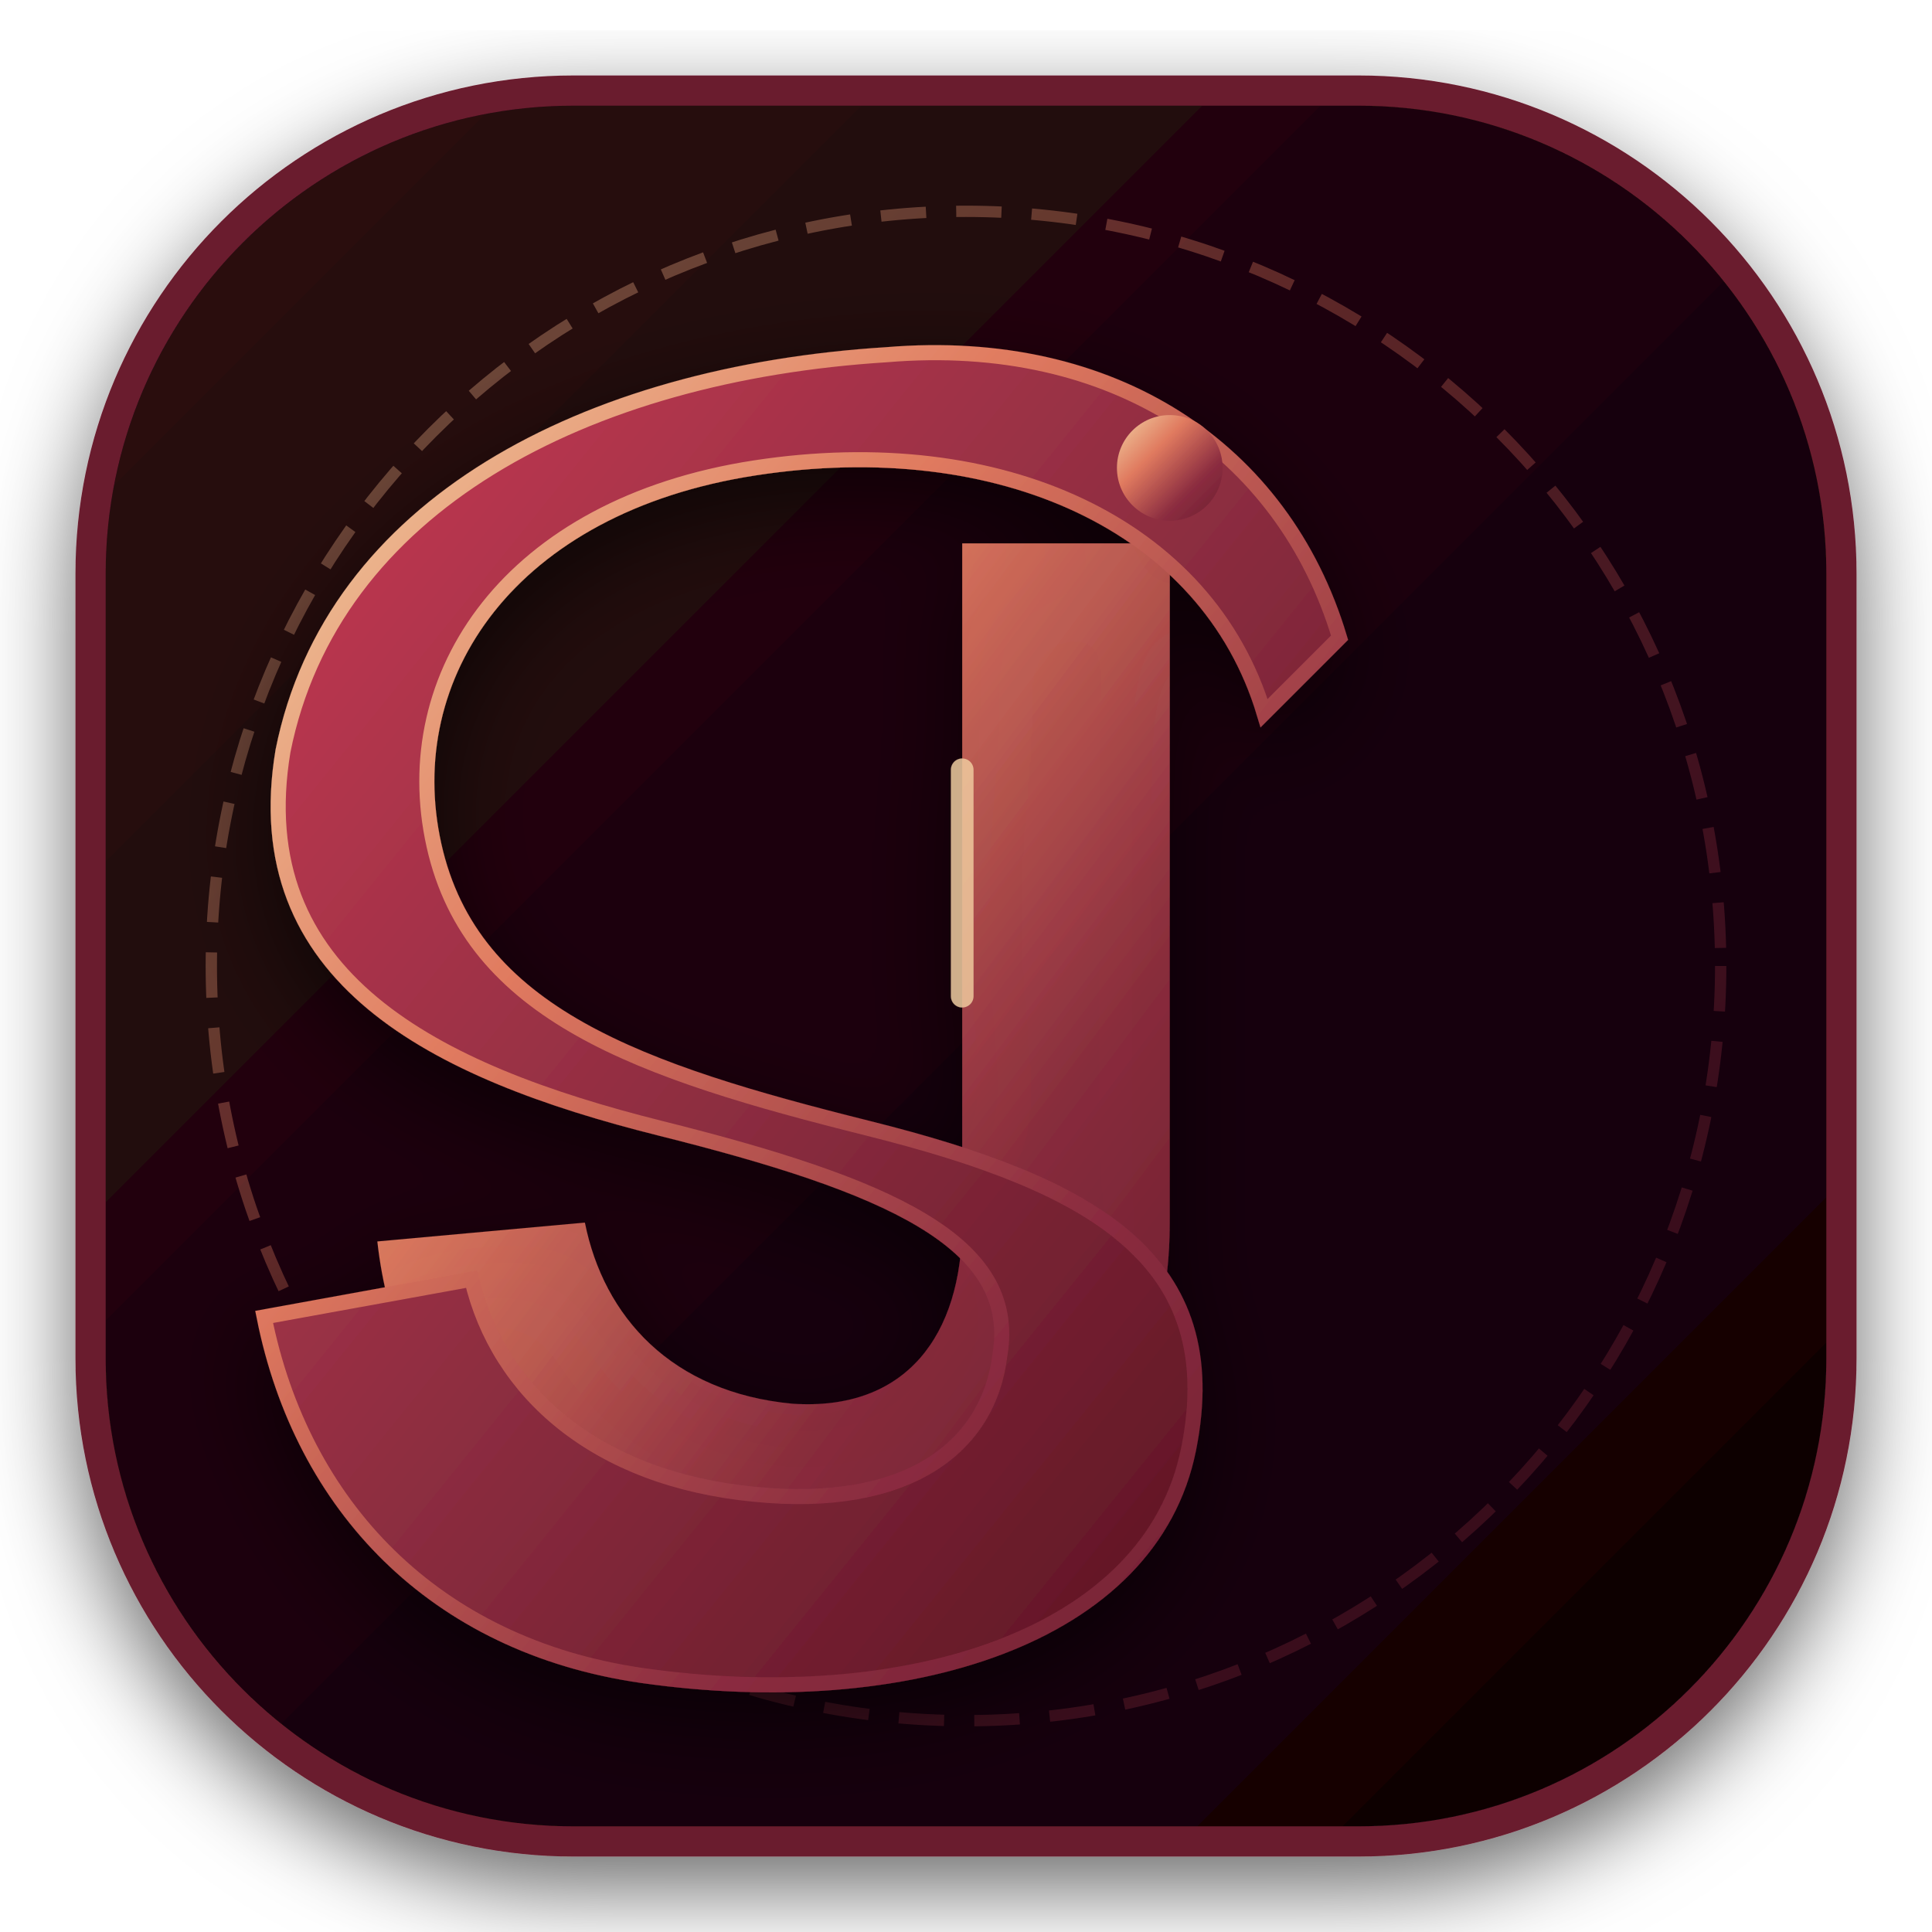
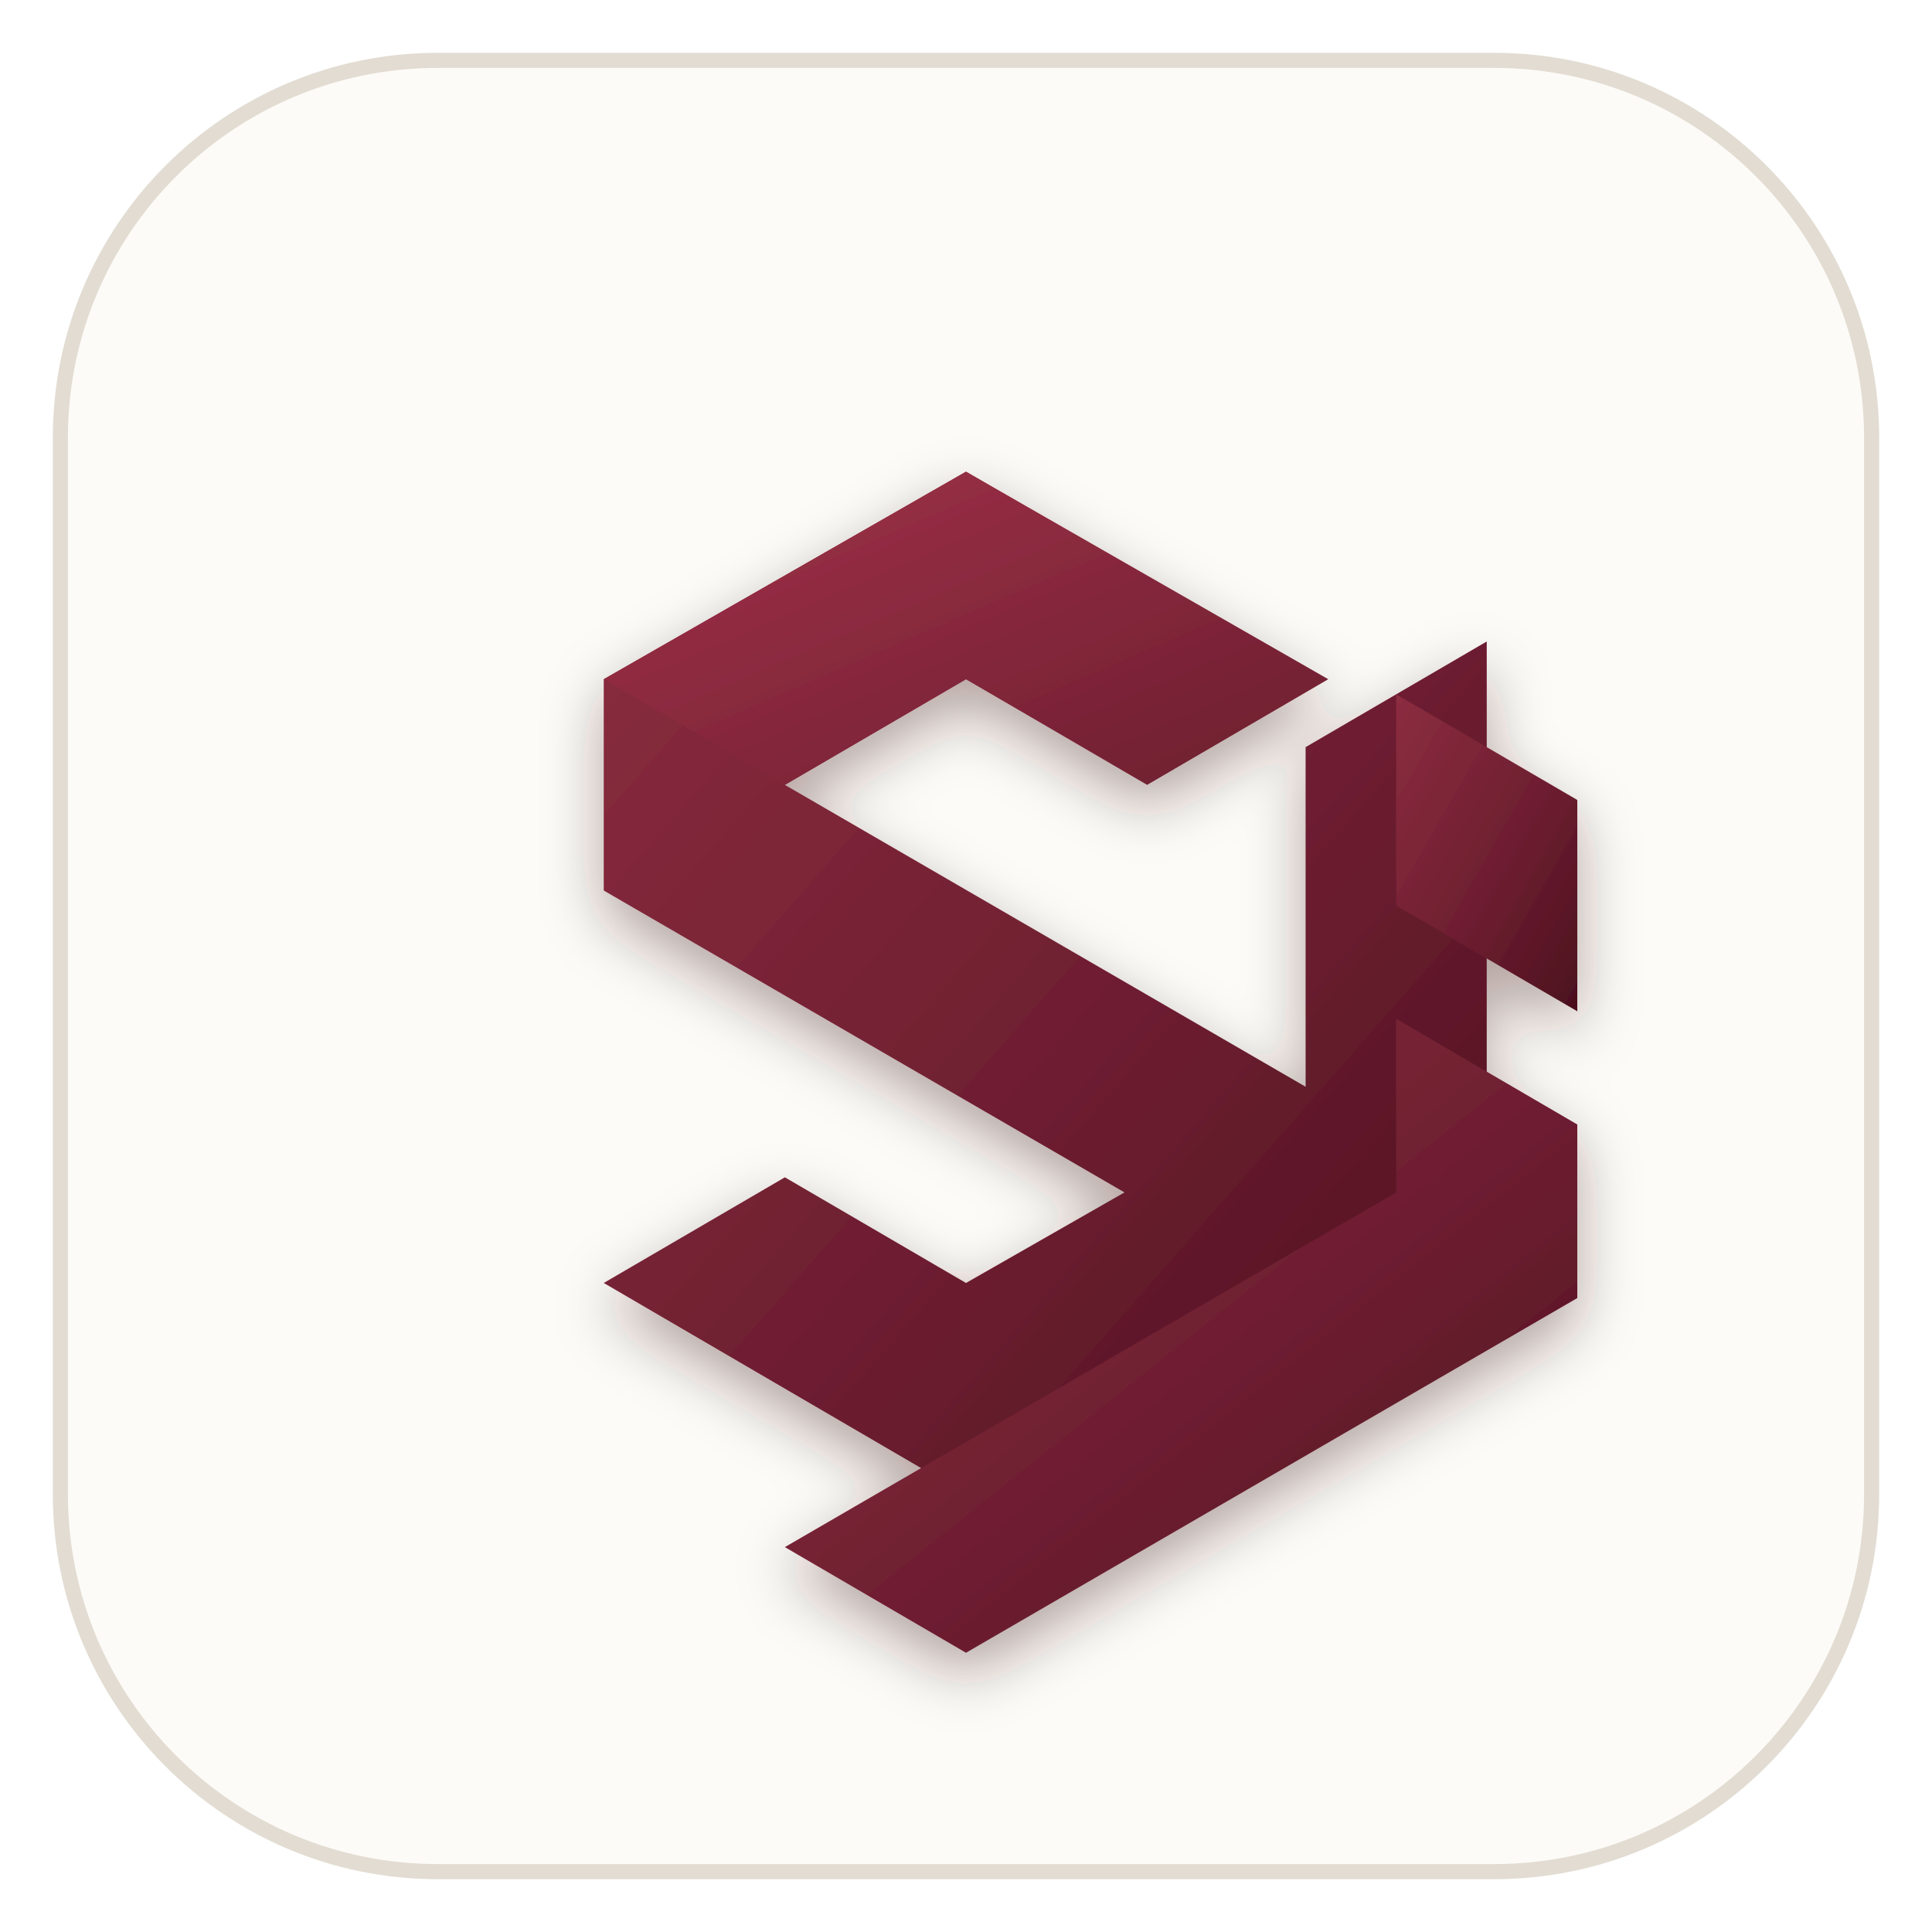
<svg xmlns="http://www.w3.org/2000/svg" viewBox="0 0 512 512" width="100%" height="100%">
  <defs>
-     <linearGradient id="bgGrad" x1="0%" y1="0%" x2="100%" y2="100%">
-       <stop offset="0%" stop-color="#2D0B13" />
-       <stop offset="50%" stop-color="#1A0409" />
-       <stop offset="100%" stop-color="#0E0205" />
+     <linearGradient id="maroonHexGrad" x1="0%" y1="0%" x2="100%" y2="100%">
+       <stop offset="0%" stop-color="#8C2D40" />
+       <stop offset="60%" stop-color="#6B1D2F" />
+       <stop offset="100%" stop-color="#4A101E" />
    </linearGradient>
-     <linearGradient id="goldGrad" x1="0%" y1="0%" x2="100%" y2="100%">
-       <stop offset="0%" stop-color="#F2D2A4" />
-       <stop offset="35%" stop-color="#E07A5F" />
-       <stop offset="70%" stop-color="#8C2D40" />
+     <linearGradient id="accentGlow" x1="0%" y1="0%" x2="100%" y2="100%">
+       <stop offset="0%" stop-color="#A2334A" />
      <stop offset="100%" stop-color="#6B1D2F" />
    </linearGradient>
-     <linearGradient id="maroonGrad" x1="0%" y1="0%" x2="100%" y2="100%">
-       <stop offset="0%" stop-color="#C83A54" />
-       <stop offset="50%" stop-color="#8C2D40" />
-       <stop offset="100%" stop-color="#540F1D" />
-     </linearGradient>
-     <filter id="monogramShadow" x="-20%" y="-20%" width="140%" height="140%">
-       <feDropShadow dx="0" dy="8" stdDeviation="12" flood-color="#000000" flood-opacity="0.6" />
+     <filter id="logoShadow" x="-10%" y="-10%" width="120%" height="120%">
+       <feDropShadow dx="0" dy="6" stdDeviation="8" flood-color="#2D0B13" flood-opacity="0.35" />
    </filter>
  </defs>
-   <rect x="24" y="24" width="464" height="464" rx="128" fill="url(#bgGrad)" stroke="#6B1D2F" stroke-width="8" filter="url(#monogramShadow)" />
-   <circle cx="256" cy="256" r="200" fill="none" stroke="url(#goldGrad)" stroke-width="3" opacity="0.35" stroke-dasharray="12 8" />
-   <g filter="url(#monogramShadow)" transform="translate(0, 4)">
-     <path d="M 310 140           L 310 320           C 310 395 245 425 185 415           C 135 405 105 370 100 325           L 155 320           C 160 345 178 365 210 368           C 240 370 255 350 255 320           L 255 140           Z" fill="url(#goldGrad)" opacity="0.95" />
-     <path d="M 335 185           C 320 135 265 110 200 120           C 135 130 105 175 115 220           C 125 265 170 280 230 295           C 290 310 325 330 315 380           C 305 430 240 450 170 440           C 115 432 80 395 70 345           L 125 335           C 132 365 158 388 200 392           C 240 396 262 380 265 355           C 270 325 235 310 175 295           C 115 280 65 255 75 195           C 88 130 155 95 235 90           C 295 85 340 115 355 165           Z" fill="url(#maroonGrad)" stroke="url(#goldGrad)" stroke-width="4" />
-     <path d="M 255 200 L 255 260" stroke="#F2D2A4" stroke-width="6" stroke-linecap="round" opacity="0.8" />
-     <circle cx="310" cy="120" r="14" fill="url(#goldGrad)" />
+   <rect x="16" y="16" width="480" height="480" rx="100" fill="#FDFBF7" stroke="#E2DCD2" stroke-width="4" />
+   <g filter="url(#logoShadow)" transform="translate(0, 0)">
+     <path d="M 160 180           L 256 125           L 330 168           L 282 195           L 256 180           L 208 208           L 346 288           L 346 198           L 394 170           L 394 316           L 256 396           L 160 340           L 208 312           L 256 340           L 298 316           L 160 236           Z" fill="url(#maroonHexGrad)" />
+     <path d="M 160 180           L 256 125           L 352 180           L 304 208           L 256 180           L 208 208           L 160 180 Z" fill="url(#accentGlow)" />
+     <path d="M 370 184           L 418 212           L 418 268           L 370 240           Z" fill="url(#maroonHexGrad)" />
+     <path d="M 370 270           L 418 298           L 418 344           L 256 438           L 208 410           L 370 316           Z" fill="url(#maroonHexGrad)" />
  </g>
</svg>
